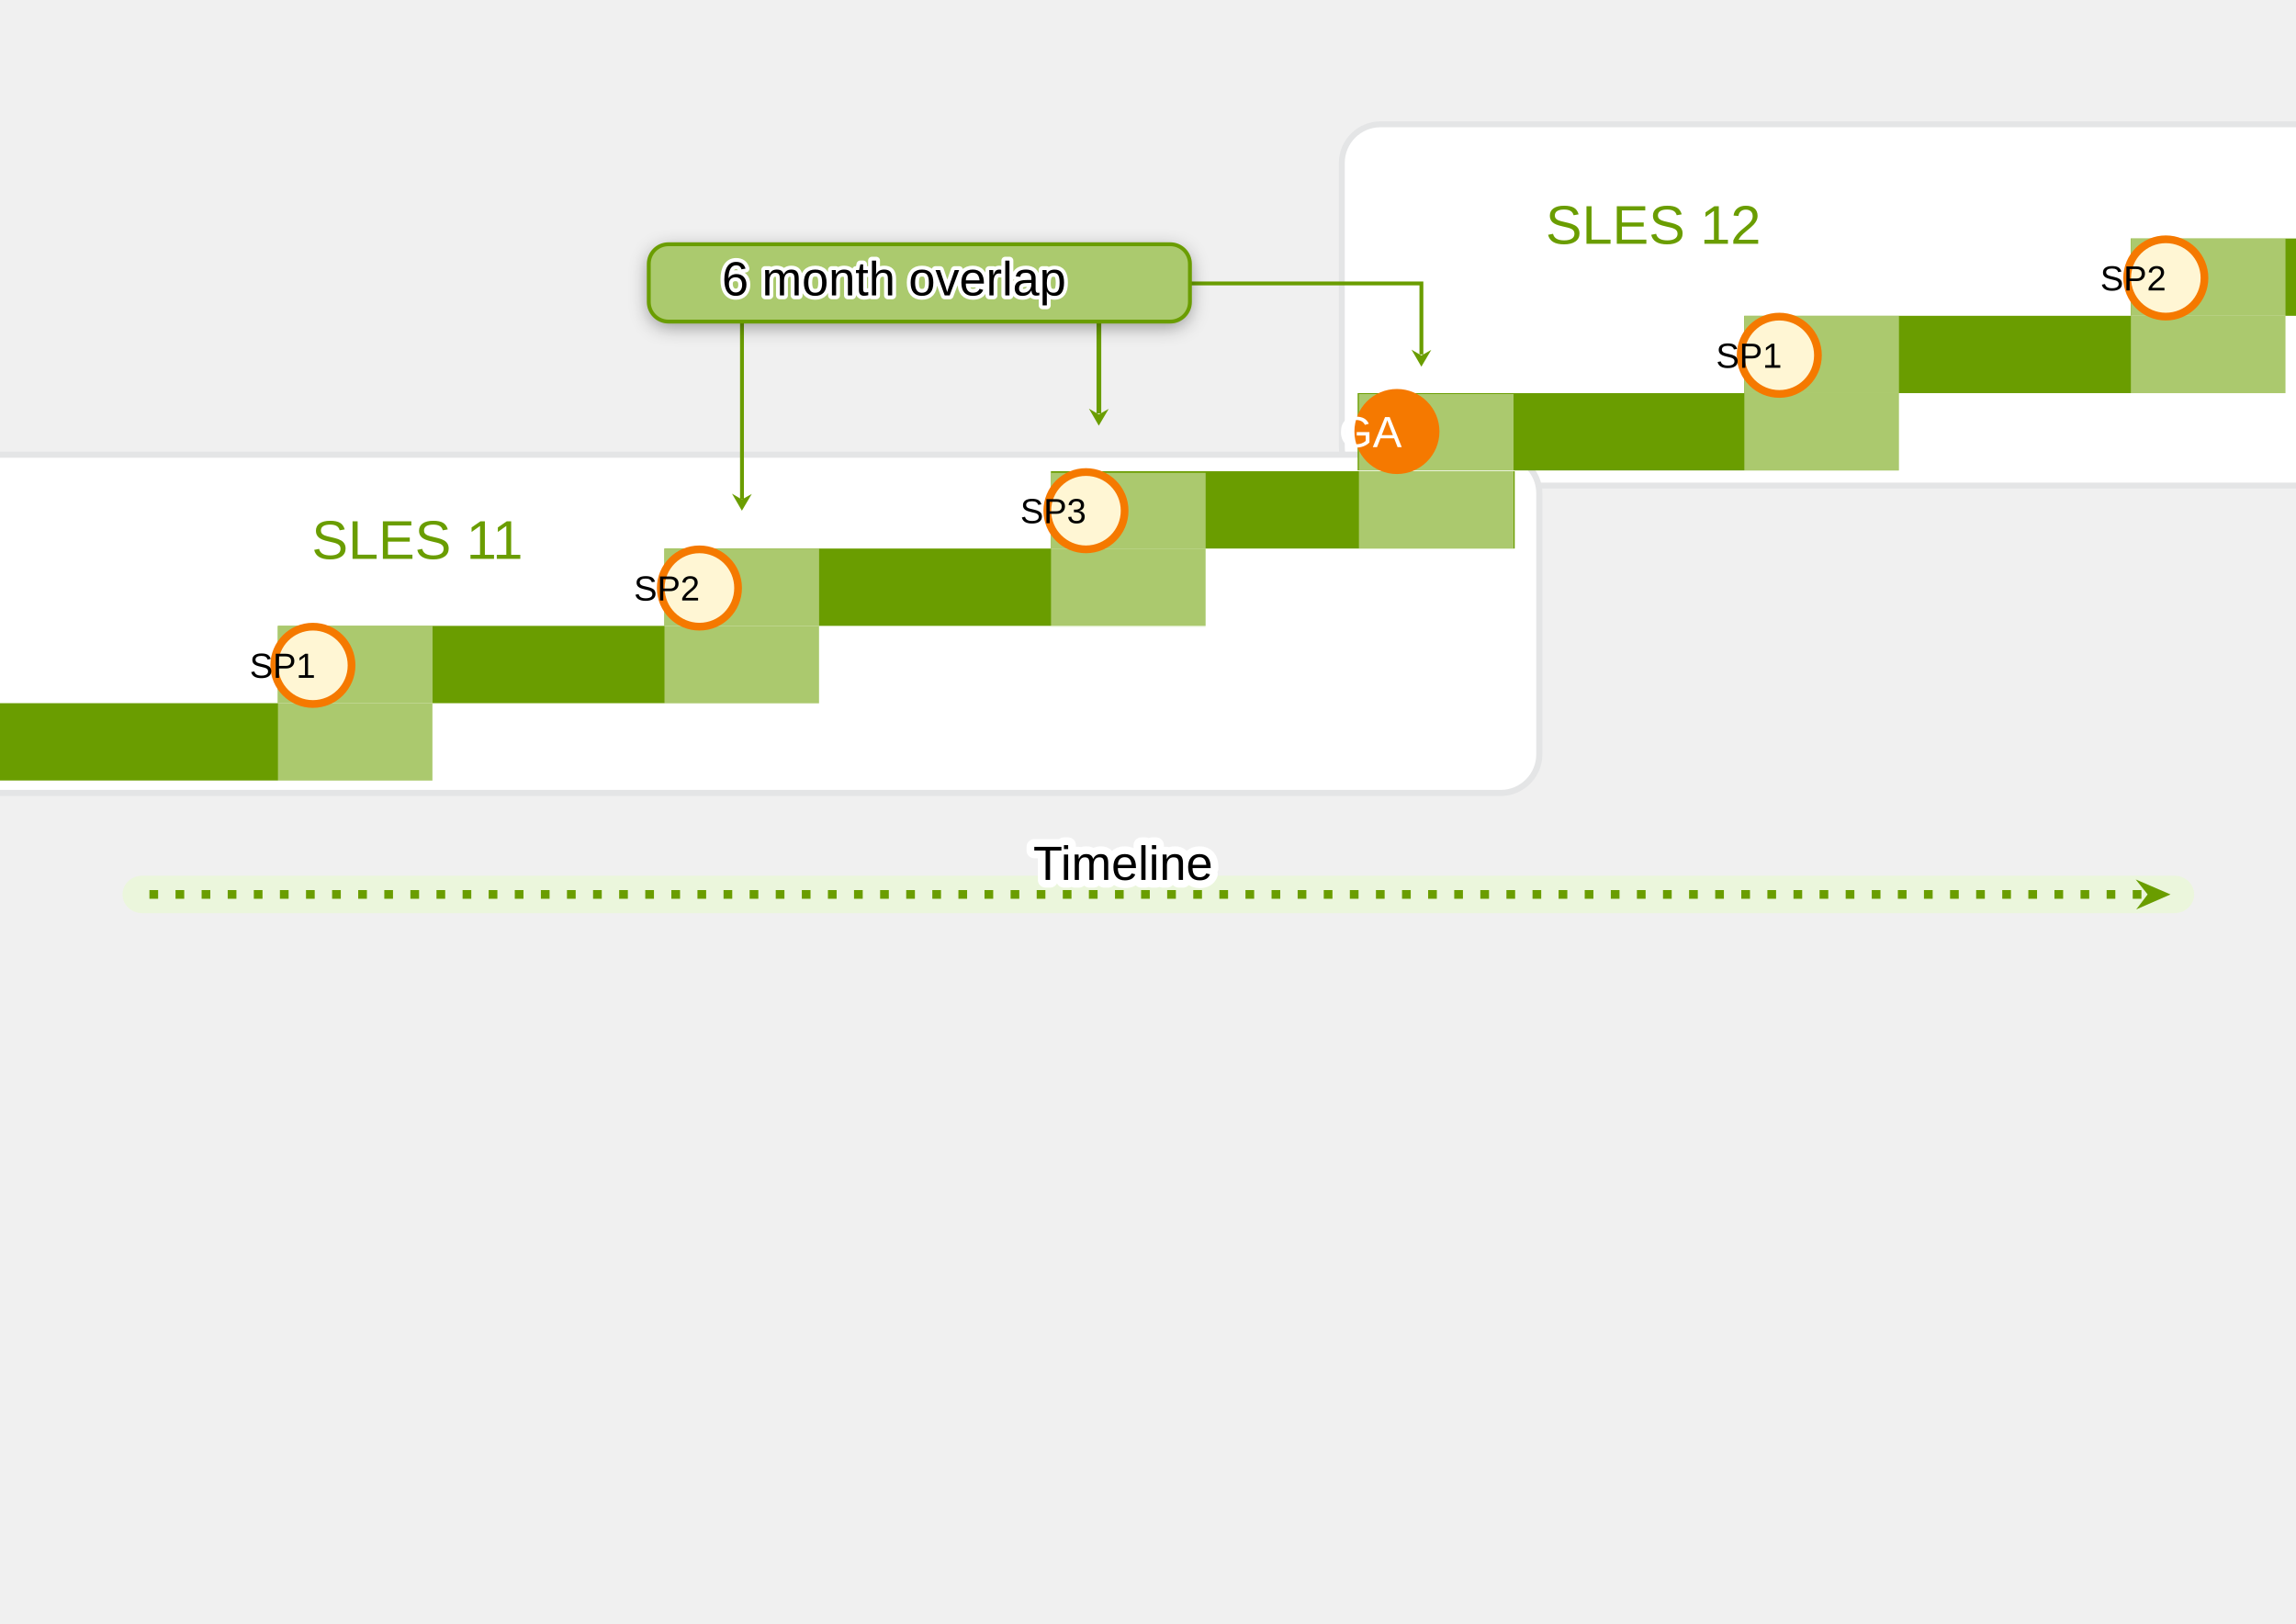
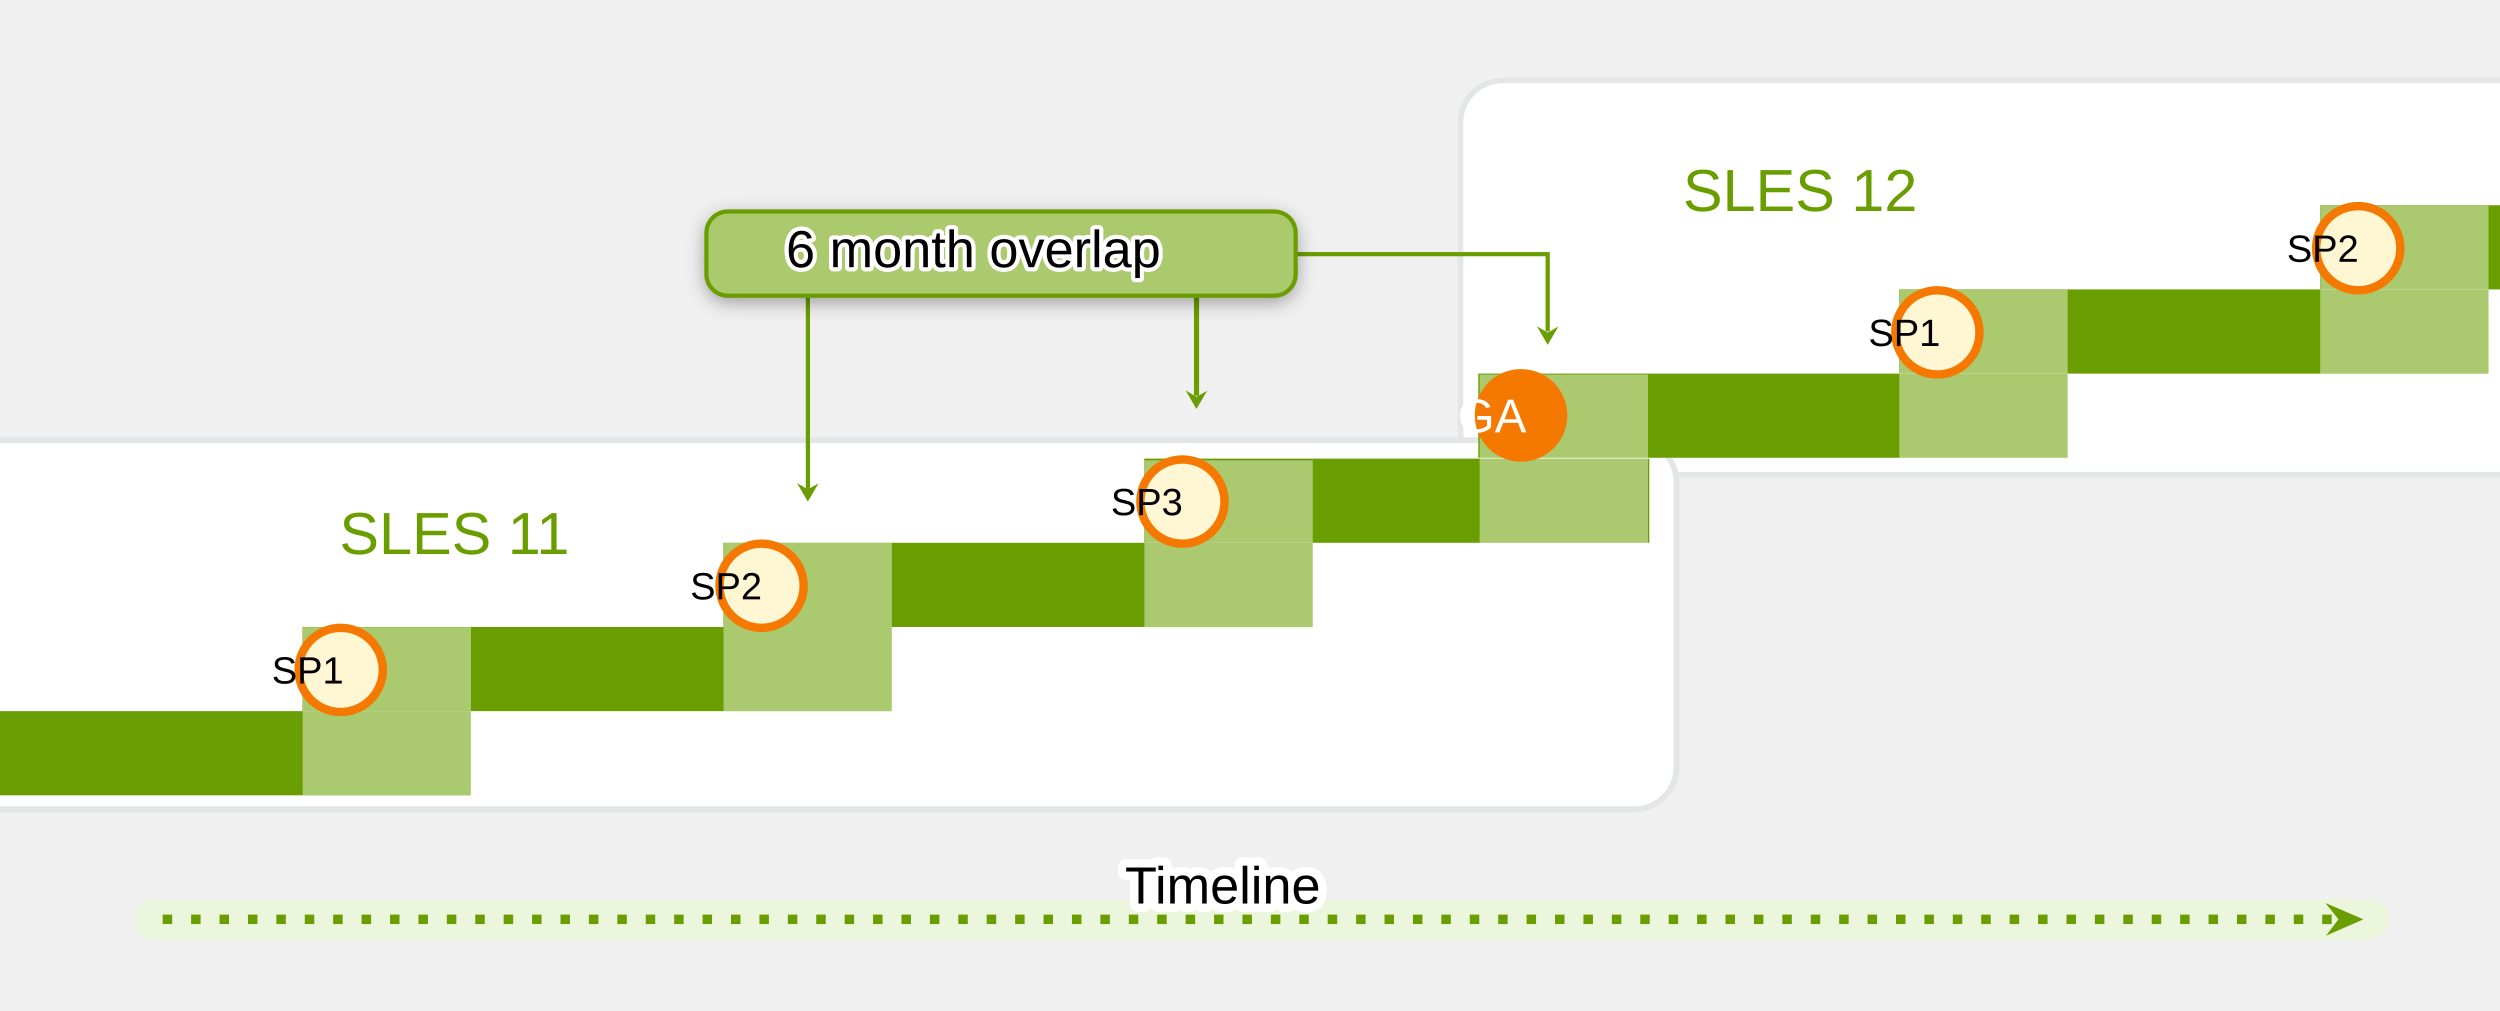
- <svg xmlns="http://www.w3.org/2000/svg" width="1052.362" height="744.094" id="svg4659" version="1.1">
+ <svg xmlns="http://www.w3.org/2000/svg" width="1052.362" height="425.197" id="svg4659" version="1.1">
  <defs id="defs4661">
    <linearGradient id="linearGradient5521">
      <stop style="stop-color:#e4e5e6;stop-opacity:1;" offset="0" id="stop5523" />
      <stop style="stop-color:#fdfeff;stop-opacity:1" offset="1" id="stop5525" />
    </linearGradient>
    <linearGradient id="linearGradient5450">
      <stop style="stop-color:#e4e5e6;stop-opacity:1;" offset="0" id="stop5452" />
      <stop style="stop-color:#e4e5e6;stop-opacity:0;" offset="1" id="stop5454" />
    </linearGradient>
-     <filter id="filter5854" x="-0.041" width="1.082" y="-0.288" height="1.576">
+     <filter id="filter5854" x="-0.041" width="1.082" y="-0.288" height="1.576" color-interpolation-filters="sRGB">
      <feGaussianBlur stdDeviation="4.252" id="feGaussianBlur5856" />
    </filter>
+     <filter id="filter5854-7" x="-0.041" width="1.082" y="-0.288" height="1.576" color-interpolation-filters="sRGB">
+       <feGaussianBlur stdDeviation="4.252" id="feGaussianBlur5856-4" />
+     </filter>
  </defs>
-   <g id="layer1" transform="translate(0,-308.2683)">
-     <rect ry="17.717" rx="17.717" y="365.231" x="615.016" height="165.549" width="992.96" id="rect4676" style="fill:#ffffff;fill-opacity:1;stroke:#e4e5e6;stroke-width:2.709;stroke-miterlimit:4;stroke-opacity:1;stroke-dasharray:none" />
-     <rect style="fill:#ffffff;fill-opacity:1;stroke:#e4e5e6;stroke-width:2.802;stroke-miterlimit:4;stroke-opacity:1;stroke-dasharray:none" id="rect4678" width="992.867" height="155.022" x="-287.33" y="516.639" rx="17.717" ry="17.717" />
-     <g transform="translate(72,149.8169)" id="g5574">
+   <g id="layer1" transform="translate(0,-627.1659)">
+     <rect ry="17.717" rx="17.717" y="661.033" x="614.818" height="165.945" width="722.106" id="rect4676" style="fill:#ffffff;fill-opacity:1;stroke:#e4e5e6;stroke-width:2.313;stroke-miterlimit:4;stroke-opacity:1;stroke-dasharray:none" />
+     <rect style="fill:#ffffff;fill-opacity:1;stroke:#e4e5e6;stroke-width:2.468;stroke-miterlimit:4;stroke-opacity:1;stroke-dasharray:none" id="rect4678" width="768.202" height="155.357" x="-62.497" y="812.472" rx="17.717" ry="17.717" />
+     <g transform="translate(72,445.8169)" id="g5574">
      <text id="text5576" y="414.567" x="70.866" style="font-size:25px;font-style:normal;font-variant:normal;font-weight:normal;font-stretch:normal;text-align:start;line-height:125%;letter-spacing:0px;word-spacing:0px;writing-mode:lr-tb;text-anchor:start;fill:none;stroke:#ffffff;stroke-width:7.087;stroke-linecap:round;stroke-linejoin:round;stroke-miterlimit:4;stroke-opacity:1;stroke-dasharray:none;font-family:Arial;-inkscape-font-specification:Arial" xml:space="preserve">
        <tspan y="414.567" x="70.866" id="tspan5578">SLES 10</tspan>
      </text>
      <text xml:space="preserve" style="font-size:25px;font-style:normal;font-variant:normal;font-weight:normal;font-stretch:normal;text-align:start;line-height:125%;letter-spacing:0px;word-spacing:0px;writing-mode:lr-tb;text-anchor:start;fill:#6a9d00;fill-opacity:1;stroke:none;font-family:Arial;-inkscape-font-specification:Arial" x="70.866" y="414.567" id="text5580">
        <tspan id="tspan5582" x="70.866" y="414.567">SLES 11</tspan>
      </text>
    </g>
-     <g id="g5588" transform="translate(637.5617,5.43084)">
+     <g id="g5588" transform="translate(637.5617,301.4308)">
      <text xml:space="preserve" style="font-size:25px;font-style:normal;font-variant:normal;font-weight:normal;font-stretch:normal;text-align:start;line-height:125%;letter-spacing:0px;word-spacing:0px;writing-mode:lr-tb;text-anchor:start;fill:none;stroke:#ffffff;stroke-width:7.087;stroke-linecap:round;stroke-linejoin:round;stroke-miterlimit:4;stroke-opacity:1;stroke-dasharray:none;font-family:Arial;-inkscape-font-specification:Arial" x="70.866" y="414.567" id="text5590">
        <tspan id="tspan5592" x="70.866" y="414.567">SLES 11</tspan>
      </text>
      <text id="text5594" y="414.567" x="70.866" style="font-size:25px;font-style:normal;font-variant:normal;font-weight:normal;font-stretch:normal;text-align:start;line-height:125%;letter-spacing:0px;word-spacing:0px;writing-mode:lr-tb;text-anchor:start;fill:#6a9d00;fill-opacity:1;stroke:none;font-family:Arial;-inkscape-font-specification:Arial" xml:space="preserve">
        <tspan y="414.567" x="70.866" id="tspan5596">SLES 12</tspan>
      </text>
    </g>
-     <g id="g3197" transform="matrix(1,0,0,-1,-34.10065,1002.907)">
+     <g id="g3197" transform="matrix(1,0,0,-1,-34.10065,1298.907)">
      <path style="fill:none;stroke:#6a9d00;stroke-width:1.772;stroke-linecap:butt;stroke-linejoin:miter;stroke-miterlimit:4;stroke-opacity:1;stroke-dasharray:none" d="m 374.185,560.099 0,-94.343" id="path6258" />
      <path style="fill:#6a9d00;fill-opacity:1;stroke:none" d="m 374.143,460.597 4.533,7.693 -4.533,-2.558 -4.534,2.678 z" id="path5842" />
    </g>
-     <g id="g3189" transform="matrix(1,0,0,-1,97.74675,973.7709)">
+     <g id="g3189" transform="matrix(1,0,0,-1,97.74675,1269.771)">
      <path style="fill:#6a9d00;fill-opacity:1;stroke:none" d="m 553.733,497.463 4.533,7.693 -4.533,-2.558 -4.534,2.678 z" id="path5846" />
      <path id="path5844" d="m 367.947,535.616 185.797,0 0,-32.53" style="fill:none;stroke:#6a9d00;stroke-width:1.772;stroke-linecap:butt;stroke-linejoin:miter;stroke-miterlimit:4;stroke-opacity:1;stroke-dasharray:none" />
    </g>
-     <rect style="fill:#ebf6dc;fill-opacity:1;fill-rule:nonzero;stroke:none" id="rect5866" width="949.523" height="17.162" x="56.16" y="709.574" rx="9" ry="9" />
-     <path style="fill:none;stroke:#6a9d00;stroke-width:3.987;stroke-linecap:butt;stroke-linejoin:miter;stroke-miterlimit:4;stroke-opacity:1;stroke-dasharray:3.987, 7.974;stroke-dashoffset:0" d="m 68.491,718.154 915.559,0" id="path5862" />
-     <path style="fill:#6a9d00;fill-opacity:1;stroke:none" d="m 994.854,718.155 -15.719,6.864 5.226,-6.864 -5.471,-6.865 z" id="path5864" />
-     <g id="g5885" transform="translate(0,-291.4331)">
+     <rect style="fill:#ebf6dc;fill-opacity:1;fill-rule:nonzero;stroke:none" id="rect5866" width="949.523" height="17.162" x="56.16" y="1005.574" rx="9" ry="9" />
+     <path style="fill:none;stroke:#6a9d00;stroke-width:3.987;stroke-linecap:butt;stroke-linejoin:miter;stroke-miterlimit:4;stroke-opacity:1;stroke-dasharray:3.987, 7.974;stroke-dashoffset:0" d="m 68.491,1014.154 915.559,0" id="path5862" />
+     <path style="fill:#6a9d00;fill-opacity:1;stroke:none" d="m 994.854,1014.155 -15.719,6.864 5.226,-6.864 -5.471,-6.865 z" id="path5864" />
+     <g id="g5885" transform="translate(0,4.5669)">
      <text id="text5881" y="1002.93" x="526.385" style="font-size:12px;font-style:normal;font-variant:normal;font-weight:normal;font-stretch:normal;text-align:center;line-height:115%;letter-spacing:0px;word-spacing:0px;writing-mode:lr-tb;text-anchor:middle;fill:none;stroke:#ffffff;stroke-width:7.087;stroke-linecap:round;stroke-linejoin:round;stroke-miterlimit:4;stroke-opacity:1;stroke-dasharray:none;font-family:Arial;-inkscape-font-specification:Arial" xml:space="preserve">
        <tspan id="tspan5883" y="1002.93" x="526.385" style="font-size:22px;fill:none;stroke:#ffffff;stroke-width:7.087;stroke-linecap:round;stroke-linejoin:round;stroke-miterlimit:4;stroke-opacity:1;stroke-dasharray:none">Timeline</tspan>
      </text>
      <text xml:space="preserve" style="font-size:12px;font-style:normal;font-variant:normal;font-weight:normal;font-stretch:normal;text-align:center;line-height:115%;letter-spacing:0px;word-spacing:0px;writing-mode:lr-tb;text-anchor:middle;fill:#000000;fill-opacity:1;stroke:none;font-family:Arial;-inkscape-font-specification:Arial" x="526.385" y="1002.93" id="text5868">
        <tspan style="font-size:22px" x="526.385" y="1002.93" id="tspan5874">Timeline</tspan>
      </text>
    </g>
-     <g id="g5491-1" transform="matrix(1,0,0,-1,445.1119,1080.159)">
+     <g id="g5491-1" transform="matrix(1,0,0,-1,445.1119,1376.159)">
      <rect style="fill:#6a9d00;fill-opacity:1;fill-rule:nonzero;stroke:none" id="rect5487-3" width="248.031" height="35.433" x="531.496" y="627.166" />
      <rect y="662.599" x="708.661" height="35.433" width="177.165" id="rect5489-5" style="fill:#6a9d00;fill-opacity:1;fill-rule:nonzero;stroke:none" />
      <rect style="opacity:0.5;fill:#ebf6dc;fill-opacity:1;fill-rule:nonzero;stroke:none" id="rect5507-9" width="70.866" height="70.866" x="708.732" y="626.437" />
      <rect y="591.733" x="354.331" height="35.433" width="248.031" id="rect5485-1" style="fill:#6a9d00;fill-opacity:1;fill-rule:nonzero;stroke:none" />
      <rect style="opacity:0.5;fill:#ebf6dc;fill-opacity:1;fill-rule:nonzero;stroke:none" id="rect5505-6" width="70.866" height="70.866" x="531.567" y="591.645" />
      <rect style="fill:#6a9d00;fill-opacity:1;fill-rule:nonzero;stroke:none" id="rect5483-5" width="248.031" height="35.433" x="177.165" y="556.3" />
      <rect style="opacity:0.5;fill:#ebf6dc;fill-opacity:1;fill-rule:nonzero;stroke:none" id="rect5503-1" width="70.866" height="70.866" x="354.402" y="556.212" />
      <g id="g5718-2" transform="matrix(1,0,0,-1,-1.62992,1005.93)">
        <path transform="translate(177.1654,308.2683)" d="m 212.598,88.583 c 0,9.785 -7.932,17.717 -17.717,17.717 -9.785,0 -17.717,-7.932 -17.717,-17.717 0,-9.785 7.932,-17.717 17.717,-17.717 9.785,0 17.717,7.932 17.717,17.717 z" id="path5720-0" style="fill:#fff6d4;fill-opacity:1;fill-rule:nonzero;stroke:#f57900;stroke-width:3.543;stroke-miterlimit:4;stroke-opacity:1;stroke-dasharray:none" />
        <text id="text5722-3" y="402.577" x="373.161" style="font-size:12px;font-style:normal;font-variant:normal;font-weight:normal;font-stretch:normal;text-align:center;line-height:115%;letter-spacing:0px;word-spacing:0px;writing-mode:lr-tb;text-anchor:middle;fill:#000000;fill-opacity:1;stroke:none;font-family:Arial;-inkscape-font-specification:Arial" xml:space="preserve">
          <tspan y="402.577" x="373.161" id="tspan5724-1" style="font-size:16px">SP1</tspan>
        </text>
      </g>
      <g transform="translate(0.71994,247.6614)" id="g5734-9">
        <path style="fill:#fff6d4;fill-opacity:1;fill-rule:nonzero;stroke:#f57900;stroke-width:3.543;stroke-miterlimit:4;stroke-opacity:1;stroke-dasharray:none" id="path5736-1" d="m 212.598,88.583 c 0,9.785 -7.932,17.717 -17.717,17.717 -9.785,0 -17.717,-7.932 -17.717,-17.717 0,-9.785 7.932,-17.717 17.717,-17.717 9.785,0 17.717,7.932 17.717,17.717 z" transform="translate(351.9808,308.2683)" />
        <text xml:space="preserve" style="font-size:12px;font-style:normal;font-variant:normal;font-weight:normal;font-stretch:normal;text-align:center;line-height:115%;letter-spacing:0px;word-spacing:0px;writing-mode:lr-tb;text-anchor:middle;fill:#000000;fill-opacity:1;stroke:none;font-family:Arial;-inkscape-font-specification:Arial" x="546.929" y="-391.124" id="text5738-8" transform="scale(1,-1)">
          <tspan style="font-size:16px" id="tspan5740-9" x="546.929" y="-391.124">SP2</tspan>
        </text>
      </g>
      <g transform="matrix(1,0,0,-1,-2.17329,1076.8)" id="g5750-2">
        <path transform="translate(532.0394,308.2722)" d="m 212.598,88.583 c 0,9.785 -7.932,17.717 -17.717,17.717 -9.785,0 -17.717,-7.932 -17.717,-17.717 0,-9.785 7.932,-17.717 17.717,-17.717 9.785,0 17.717,7.932 17.717,17.717 z" id="path5752-1" style="fill:#fff6d4;fill-opacity:1;fill-rule:nonzero;stroke:#f57900;stroke-width:3.543;stroke-miterlimit:4;stroke-opacity:1;stroke-dasharray:none" />
        <text id="text5754-7" y="402.577" x="726.929" style="font-size:12px;font-style:normal;font-variant:normal;font-weight:normal;font-stretch:normal;text-align:center;line-height:115%;letter-spacing:0px;word-spacing:0px;writing-mode:lr-tb;text-anchor:middle;fill:#000000;fill-opacity:1;stroke:none;font-family:Arial;-inkscape-font-specification:Arial" xml:space="preserve">
          <tspan y="402.577" x="726.929" id="tspan5756-6" style="font-size:16px">SP3</tspan>
        </text>
      </g>
      <g id="g5702-1" transform="translate(-1.62992,176.7953)" />
    </g>
-     <g id="g5491" transform="matrix(1,0,0,-1,-227,1222.249)">
+     <g id="g5491" transform="matrix(1,0,0,-1,-227,1518.249)">
      <rect style="fill:#6a9d00;fill-opacity:1;fill-rule:nonzero;stroke:none" id="rect5487" width="248.031" height="35.433" x="531.496" y="627.166" />
      <rect y="662.599" x="708.661" height="35.433" width="212.598" id="rect5489" style="fill:#6a9d00;fill-opacity:1;fill-rule:nonzero;stroke:none" />
      <rect style="opacity:0.5;fill:#ebf6dc;fill-opacity:1;fill-rule:nonzero;stroke:none" id="rect5507" width="70.866" height="70.866" x="708.732" y="626.437" />
      <rect y="591.733" x="354.331" height="35.433" width="248.031" id="rect5485" style="fill:#6a9d00;fill-opacity:1;fill-rule:nonzero;stroke:none" />
      <rect style="opacity:0.5;fill:#ebf6dc;fill-opacity:1;fill-rule:nonzero;stroke:none" id="rect5505" width="70.866" height="70.866" x="531.567" y="591.645" />
      <rect style="fill:#6a9d00;fill-opacity:1;fill-rule:nonzero;stroke:none" id="rect5483" width="248.031" height="35.433" x="177.165" y="556.3" />
      <rect style="opacity:0.5;fill:#ebf6dc;fill-opacity:1;fill-rule:nonzero;stroke:none" id="rect5503" width="70.866" height="70.866" x="354.402" y="556.212" />
      <g id="g5718" transform="matrix(1,0,0,-1,-1.62992,1005.93)">
        <path transform="translate(177.1654,308.2683)" d="m 212.598,88.583 c 0,9.785 -7.932,17.717 -17.717,17.717 -9.785,0 -17.717,-7.932 -17.717,-17.717 0,-9.785 7.932,-17.717 17.717,-17.717 9.785,0 17.717,7.932 17.717,17.717 z" id="path5720" style="fill:#fff6d4;fill-opacity:1;fill-rule:nonzero;stroke:#f57900;stroke-width:3.543;stroke-miterlimit:4;stroke-opacity:1;stroke-dasharray:none" />
        <text id="text5722" y="402.577" x="373.161" style="font-size:12px;font-style:normal;font-variant:normal;font-weight:normal;font-stretch:normal;text-align:center;line-height:115%;letter-spacing:0px;word-spacing:0px;writing-mode:lr-tb;text-anchor:middle;fill:#000000;fill-opacity:1;stroke:none;font-family:Arial;-inkscape-font-specification:Arial" xml:space="preserve">
          <tspan y="402.577" x="373.161" id="tspan5724" style="font-size:16px">SP1</tspan>
        </text>
      </g>
      <g transform="matrix(1,0,0,-1,0.71994,1041.363)" id="g5734">
        <path style="fill:#fff6d4;fill-opacity:1;fill-rule:nonzero;stroke:#f57900;stroke-width:3.543;stroke-miterlimit:4;stroke-opacity:1;stroke-dasharray:none" id="path5736" d="m 212.598,88.583 c 0,9.785 -7.932,17.717 -17.717,17.717 -9.785,0 -17.717,-7.932 -17.717,-17.717 0,-9.785 7.932,-17.717 17.717,-17.717 9.785,0 17.717,7.932 17.717,17.717 z" transform="translate(351.9808,308.2683)" />
        <text xml:space="preserve" style="font-size:12px;font-style:normal;font-variant:normal;font-weight:normal;font-stretch:normal;text-align:center;line-height:115%;letter-spacing:0px;word-spacing:0px;writing-mode:lr-tb;text-anchor:middle;fill:#000000;fill-opacity:1;stroke:none;font-family:Arial;-inkscape-font-specification:Arial" x="546.929" y="402.577" id="text5738">
          <tspan style="font-size:16px" id="tspan5740" x="546.929" y="402.577">SP2</tspan>
        </text>
      </g>
      <g transform="matrix(1,0,0,-1,-2.17329,1076.8)" id="g5750">
        <path transform="translate(532.0394,308.2722)" d="m 212.598,88.583 c 0,9.785 -7.932,17.717 -17.717,17.717 -9.785,0 -17.717,-7.932 -17.717,-17.717 0,-9.785 7.932,-17.717 17.717,-17.717 9.785,0 17.717,7.932 17.717,17.717 z" id="path5752" style="fill:#fff6d4;fill-opacity:1;fill-rule:nonzero;stroke:#f57900;stroke-width:3.543;stroke-miterlimit:4;stroke-opacity:1;stroke-dasharray:none" />
        <text id="text5754" y="402.577" x="726.929" style="font-size:12px;font-style:normal;font-variant:normal;font-weight:normal;font-stretch:normal;text-align:center;line-height:115%;letter-spacing:0px;word-spacing:0px;writing-mode:lr-tb;text-anchor:middle;fill:#000000;fill-opacity:1;stroke:none;font-family:Arial;-inkscape-font-specification:Arial" xml:space="preserve">
          <tspan y="402.577" x="726.929" id="tspan5756" style="font-size:16px">SP3</tspan>
        </text>
      </g>
      <g id="g5702" transform="matrix(1,0,0,-1,-1.62992,970.4971)">
        <path style="fill:#f57900;fill-opacity:1;fill-rule:nonzero;stroke:#f57900;stroke-width:3.543;stroke-linecap:round;stroke-linejoin:round;stroke-miterlimit:4;stroke-opacity:1;stroke-dasharray:none;stroke-dashoffset:0" id="path5704" d="m 212.598,88.583 c 0,9.785 -7.932,17.717 -17.717,17.717 -9.785,0 -17.717,-7.932 -17.717,-17.717 0,-9.785 7.932,-17.717 17.717,-17.717 9.785,0 17.717,7.932 17.717,17.717 z" transform="translate(0,308.2683)" />
        <text xml:space="preserve" style="font-size:12px;font-style:normal;font-variant:normal;font-weight:normal;font-stretch:normal;text-align:center;line-height:115%;letter-spacing:0px;word-spacing:0px;writing-mode:lr-tb;text-anchor:middle;fill:#ffffff;fill-opacity:1;stroke:none;font-family:Arial;-inkscape-font-specification:Arial" x="194.345" y="404.009" id="text5706">
          <tspan style="font-size:20px;fill:#ffffff;fill-opacity:1" id="tspan5708" x="194.345" y="404.009">GA</tspan>
        </text>
      </g>
      <rect style="opacity:0.5;fill:#ebf6dc;fill-opacity:1;fill-rule:nonzero;stroke:none" id="rect5507-96" width="70.866" height="70.866" x="849.853" y="662.545" />
    </g>
-     <g id="g3366" transform="translate(0,-36)">
+     <g id="g3366" transform="translate(0,260)">
      <path transform="translate(445.394,453.4352)" d="m 212.598,88.583 c 0,9.785 -7.932,17.717 -17.717,17.717 -9.785,0 -17.717,-7.932 -17.717,-17.717 0,-9.785 7.932,-17.717 17.717,-17.717 9.785,0 17.717,7.932 17.717,17.717 z" id="path5704-6" style="fill:#f57900;fill-opacity:1;fill-rule:nonzero;stroke:#f57900;stroke-width:3.543;stroke-linecap:round;stroke-linejoin:round;stroke-miterlimit:4;stroke-opacity:1;stroke-dasharray:none;stroke-dashoffset:0" />
      <text id="text5706-8" y="549.176" x="639.739" style="font-size:12px;font-style:normal;font-variant:normal;font-weight:normal;font-stretch:normal;text-align:center;line-height:115%;letter-spacing:0px;word-spacing:0px;writing-mode:lr-tb;text-anchor:middle;fill:#ffffff;fill-opacity:1;stroke:none;font-family:Arial;-inkscape-font-specification:Arial" xml:space="preserve">
        <tspan y="549.176" x="639.739" id="tspan5708-0" style="font-size:20px;fill:#ffffff;fill-opacity:1">GA</tspan>
      </text>
    </g>
-     <g id="g3197-8" transform="matrix(1,0,0,-1,129.487,963.9348)">
+     <g id="g3197-8" transform="matrix(1,0,0,-1,129.487,1259.935)">
      <path style="fill:none;stroke:#6a9d00;stroke-width:2.159;stroke-linecap:butt;stroke-linejoin:miter;stroke-miterlimit:4;stroke-opacity:1;stroke-dasharray:none" d="m 374.185,518.117 0,-51.932" id="path6258-7" />
      <path style="fill:#6a9d00;fill-opacity:1;stroke:none" d="m 374.143,460.597 4.533,7.693 -4.533,-2.558 -4.534,2.678 z" id="path5842-7" />
    </g>
-     <g id="g5898" transform="translate(120.2013,-242.3961)">
+     <g id="g5898" transform="translate(120.2013,53.6039)">
      <rect ry="9" rx="9" y="664.827" x="177.165" height="35.433" width="248.031" id="rect5848" style="opacity:0.4;fill:#000000;fill-opacity:1;stroke:none;filter:url(#filter5854)" />
      <rect style="fill:#abca6e;fill-opacity:1;stroke:#6a9d00;stroke-width:1.772;stroke-miterlimit:4;stroke-opacity:1;stroke-dasharray:none" id="rect4340" width="248.031" height="35.433" x="177.165" y="662.599" rx="9" ry="9" />
      <text id="text5858" y="686.036" x="301.213" style="font-size:12px;font-style:normal;font-variant:normal;font-weight:normal;font-stretch:normal;text-align:center;line-height:115%;letter-spacing:0px;word-spacing:0px;writing-mode:lr-tb;text-anchor:middle;fill:none;stroke:#ffffff;stroke-width:3.543;stroke-linecap:round;stroke-linejoin:round;stroke-miterlimit:4;stroke-opacity:1;stroke-dasharray:none;font-family:Arial;-inkscape-font-specification:Arial" xml:space="preserve">
        <tspan id="tspan5860" y="686.036" x="301.213" style="font-size:22px;fill:none;stroke:#ffffff;stroke-width:3.543;stroke-linecap:round;stroke-linejoin:round;stroke-miterlimit:4;stroke-opacity:1;stroke-dasharray:none">6 month overlap</tspan>
      </text>
      <text xml:space="preserve" style="font-size:12px;font-style:normal;font-variant:normal;font-weight:normal;font-stretch:normal;text-align:center;line-height:115%;letter-spacing:0px;word-spacing:0px;writing-mode:lr-tb;text-anchor:middle;fill:#000000;fill-opacity:1;stroke:none;font-family:Arial;-inkscape-font-specification:Arial" x="301.213" y="686.036" id="text5758">
        <tspan style="font-size:22px" x="301.213" y="686.036" id="tspan5764">6 month overlap</tspan>
      </text>
    </g>
  </g>
</svg>
